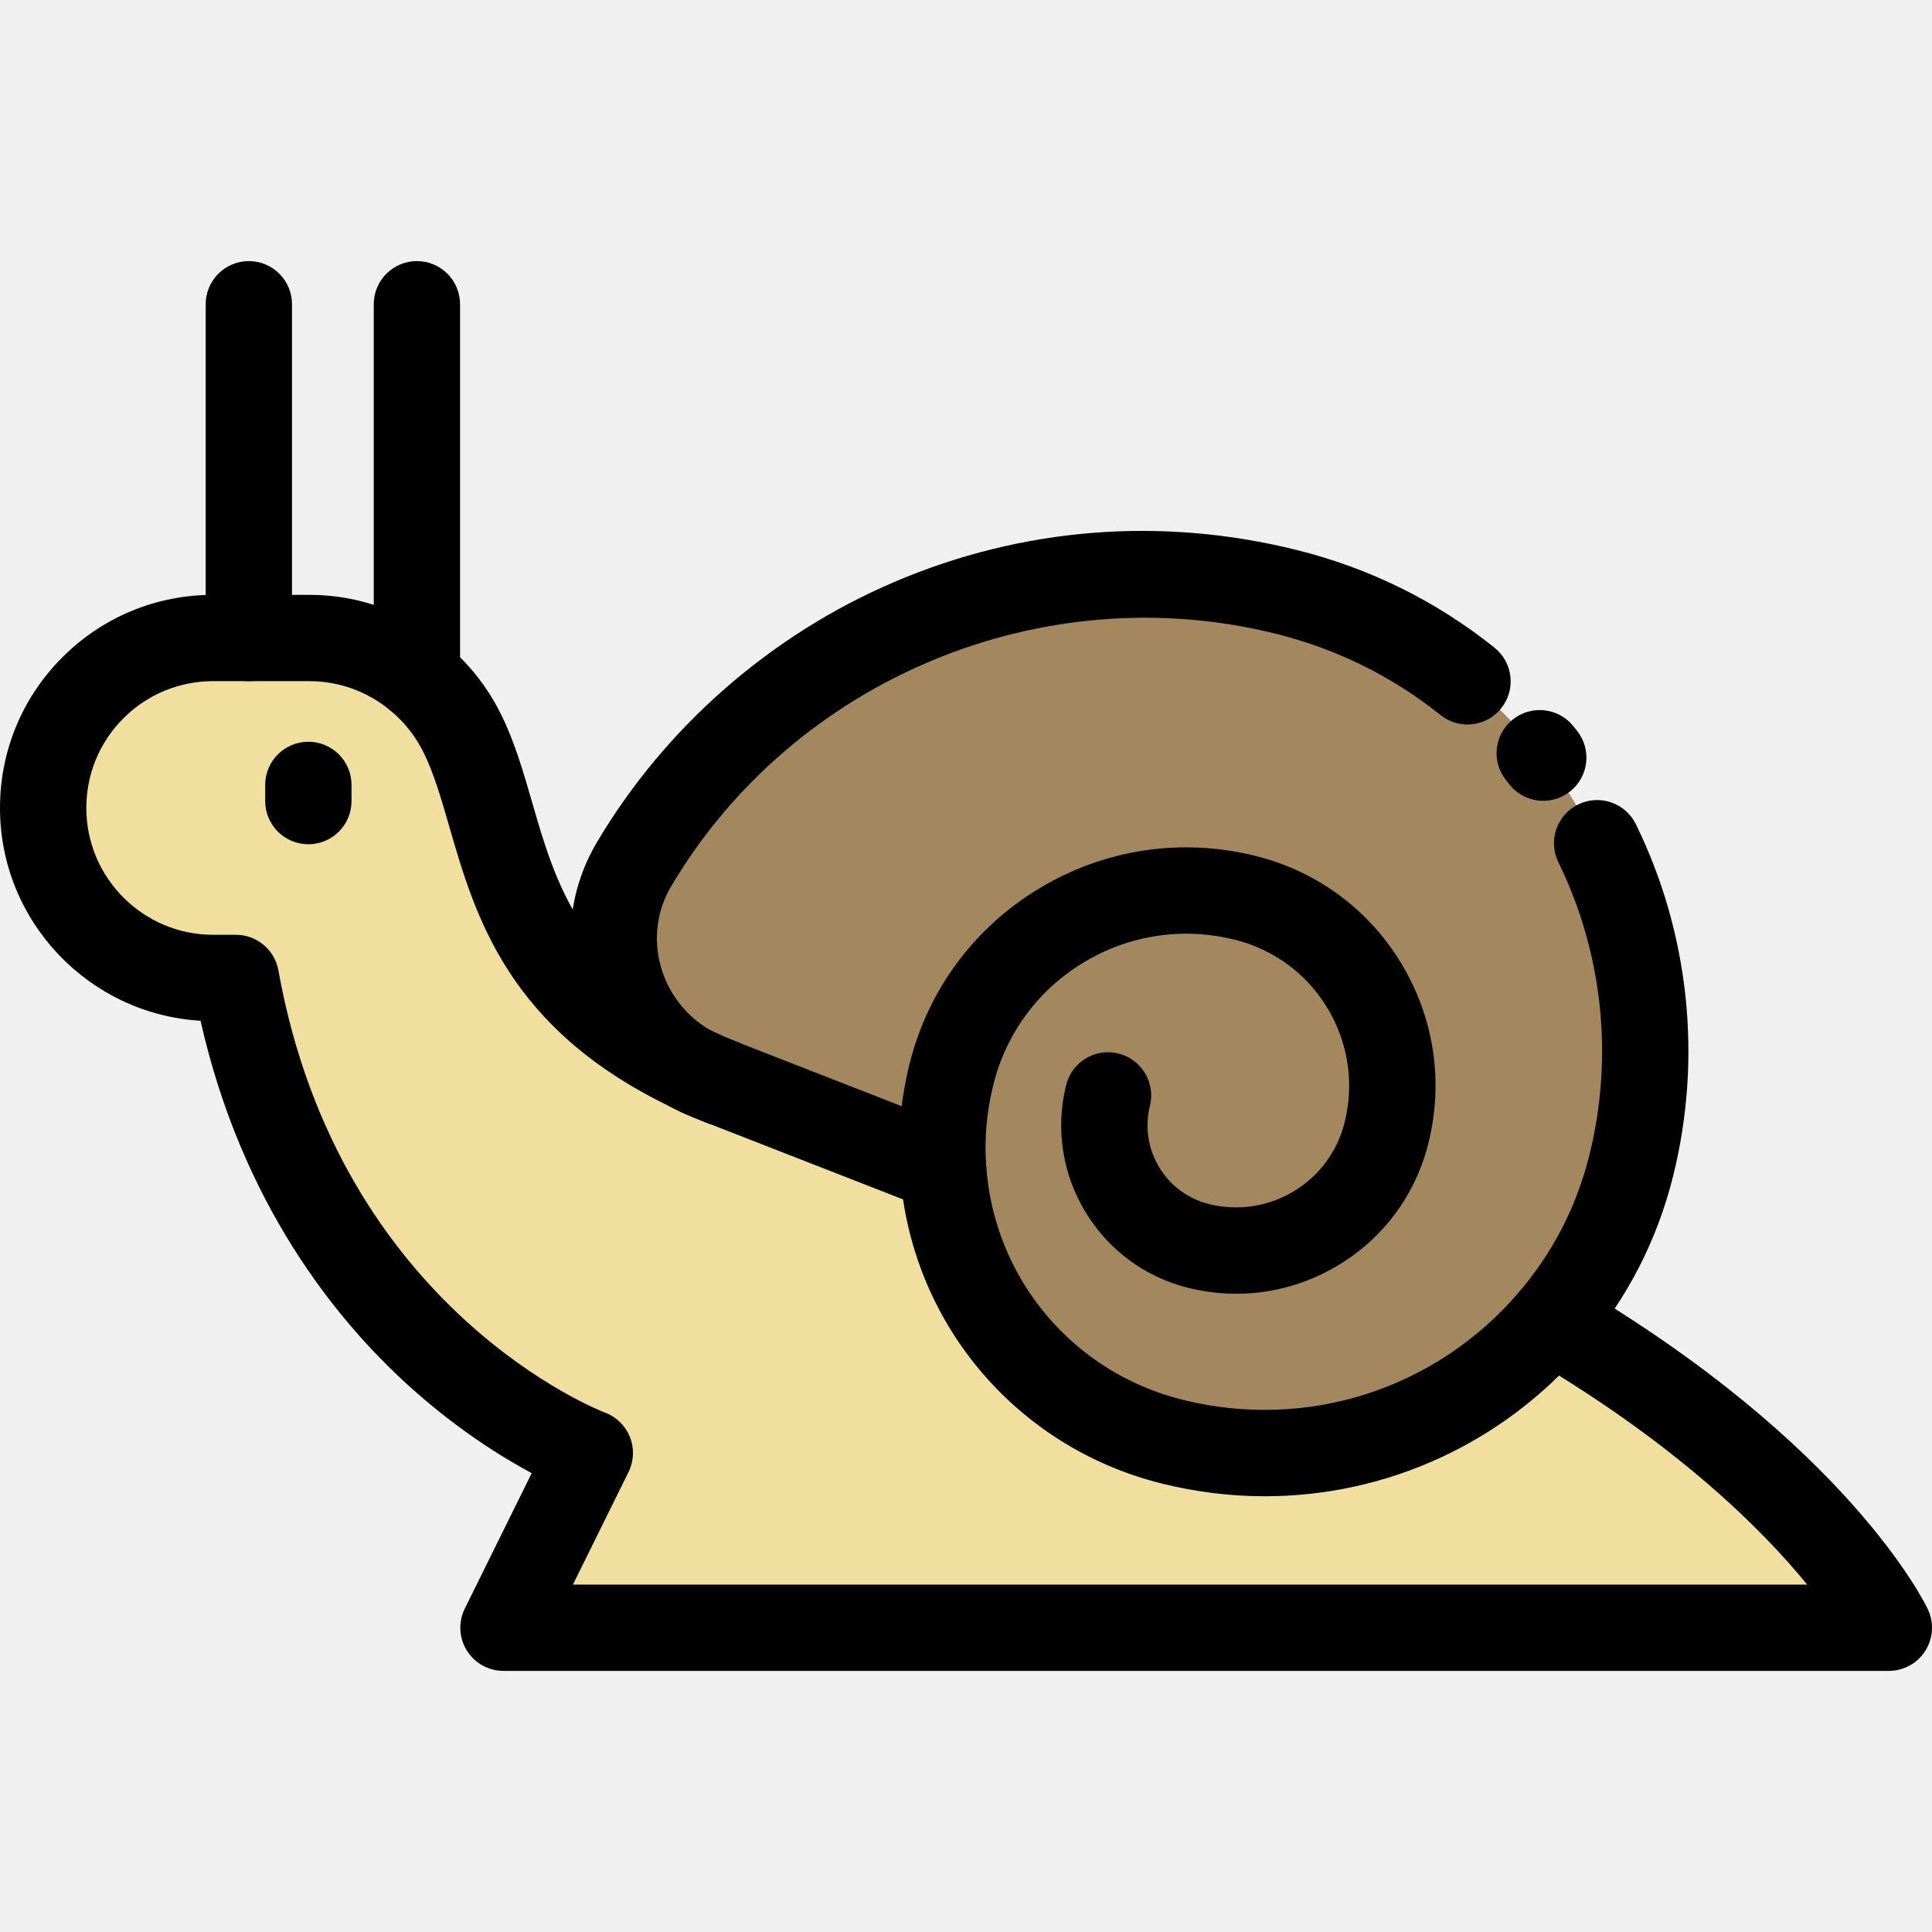
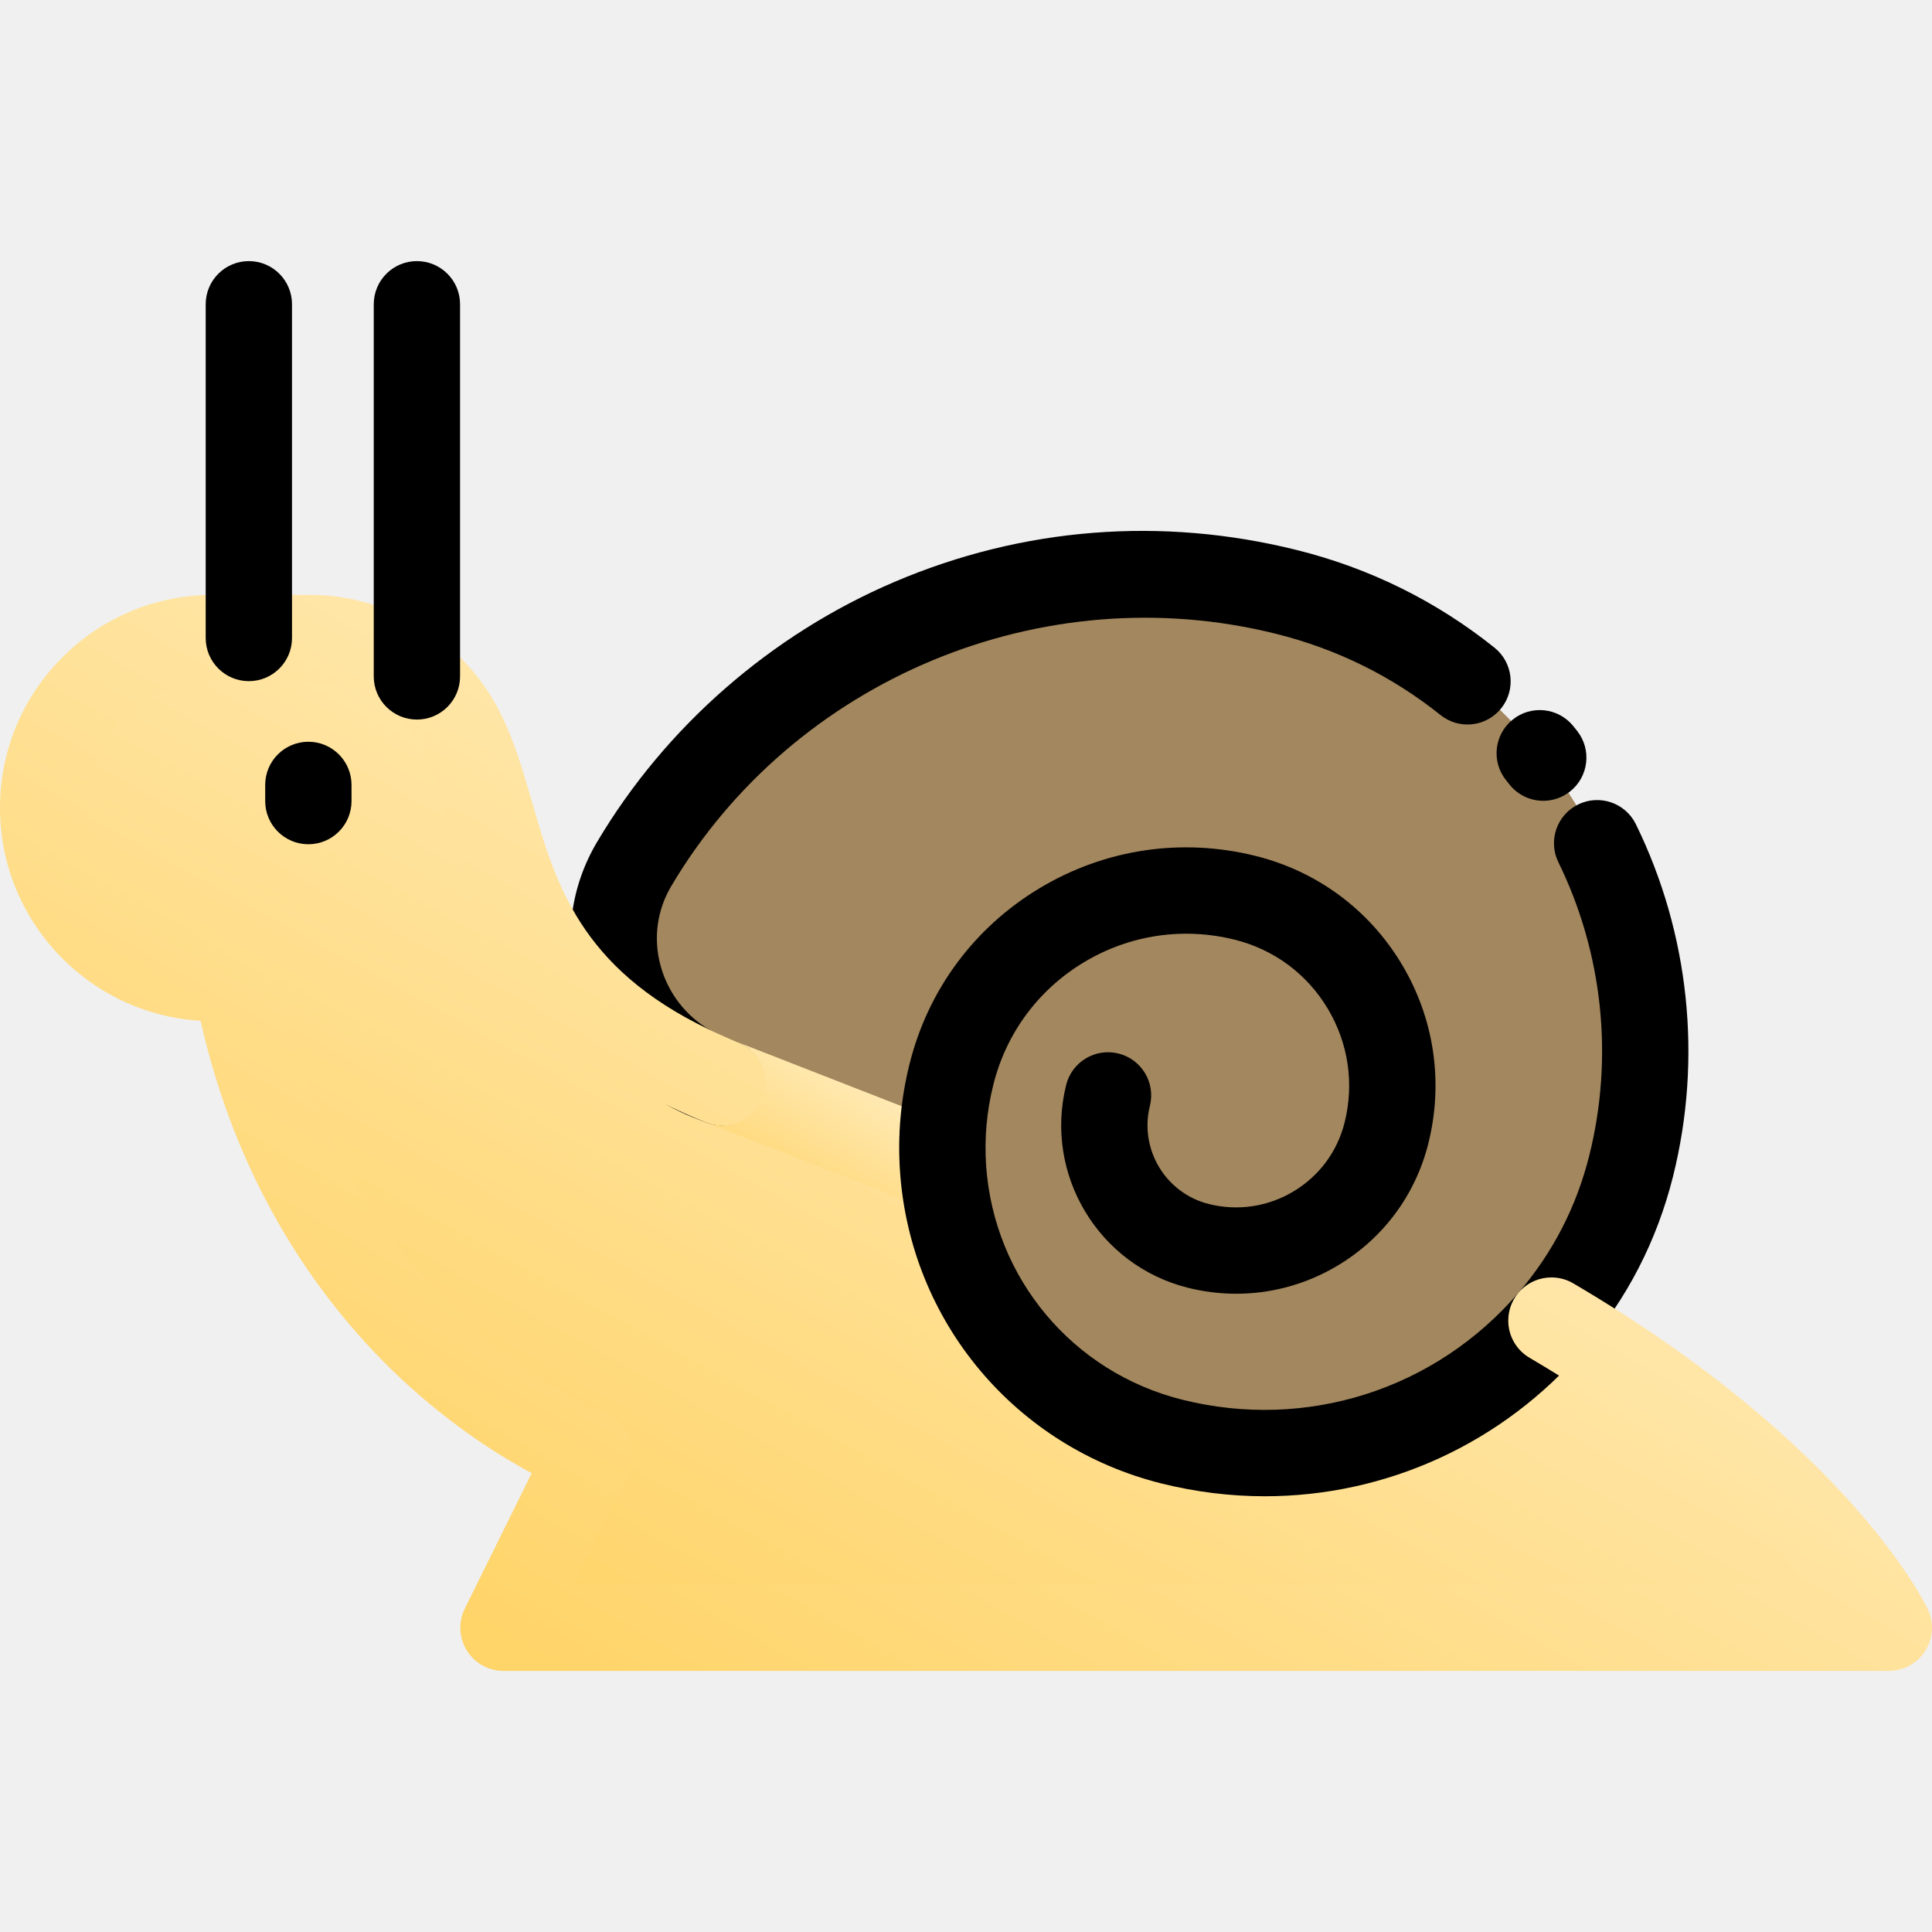
- <svg xmlns="http://www.w3.org/2000/svg" height="800px" width="800px" version="1.1" id="Layer_1" viewBox="0 0 511.999 511.999" xml:space="preserve">
-   <path style="fill:#F0DF9E;" d="M56.477,259.167c-24.876,0-45.04-20.175-45.04-45.051c0-12.444,5.044-23.698,13.187-31.853  c8.155-8.143,19.42-13.187,31.853-13.187h9.47h16.092c10.579,0,20.553,3.717,28.444,10.179c4.964,4.049,9.115,9.184,12.055,15.154  c12.455,25.242,8.429,63.728,60.171,88.616c1.636,0.926,3.351,1.75,5.158,2.459l3.351,1.315l0.183,0.069l58.524,22.852  c2.333,33.763,26.043,63.683,60.652,72.318c38.132,9.527,76.618-4.14,100.568-32.07c70.556,41.471,89.416,81.399,89.416,81.399  H133.427l22.875-46.309c0,0-76.241-28.181-93.785-125.89L56.477,259.167L56.477,259.167z" />
-   <path style="fill:#A3875E;" d="M182.71,283.026c-18.757-10.614-25.997-34.918-14.651-54.041  c34.426-58.078,104.033-89.302,172.897-72.112c67.228,16.79,108.105,84.899,91.315,152.115  c-3.912,15.646-11.289,29.508-21.125,40.98c-23.95,27.93-62.436,41.597-100.568,32.07c-34.609-8.635-58.319-38.555-60.652-72.318  l-58.524-22.852l-0.183-0.069C188.223,285.576,185.386,284.329,182.71,283.026z" />
-   <path d="M249.925,321.161c-1.384,0-2.79-0.253-4.157-0.787l-58.524-22.85c-5.884-2.298-8.792-8.93-6.494-14.814  c2.297-5.886,8.929-8.788,14.814-6.495l58.524,22.852c5.884,2.298,8.792,8.93,6.494,14.814  C258.817,318.398,254.497,321.161,249.925,321.161z" />
-   <path d="M191.217,298.241c-1.39,0-2.802-0.255-4.175-0.793l-3.351-1.314c-2.269-0.891-4.496-1.952-6.621-3.157  c-11.835-6.697-20.642-18.11-24.155-31.308c-3.504-13.164-1.621-26.844,5.307-38.52c18.079-30.5,46.096-54.995,78.887-68.968  c33.901-14.446,70.768-17.355,106.616-8.405c19.303,4.821,36.907,13.521,52.322,25.858c4.933,3.947,5.731,11.144,1.784,16.076  c-3.946,4.933-11.144,5.731-16.076,1.784c-12.828-10.267-27.487-17.509-43.571-21.525c-61.89-15.452-127.801,12.039-160.287,66.846  c-3.766,6.349-4.788,13.793-2.878,20.968c1.942,7.295,6.798,13.595,13.322,17.287c1.194,0.677,2.438,1.27,3.705,1.767l3.35,1.313  c5.88,2.308,8.777,8.944,6.47,14.825C200.098,295.485,195.783,298.239,191.217,298.241z" />
-   <path d="M408.985,212.219c-3.381,0-6.729-1.491-8.985-4.352c-0.28-0.356-0.562-0.707-0.845-1.058  c-3.976-4.909-3.217-12.111,1.692-16.085c4.908-3.974,12.109-3.218,16.085,1.692c0.344,0.424,0.686,0.852,1.025,1.281  c3.914,4.959,3.066,12.151-1.892,16.064C413.963,211.416,411.465,212.219,408.985,212.219z" />
-   <path d="M335.202,396.522c-9.091,0-18.278-1.111-27.396-3.388c-38.695-9.654-66.541-42.86-69.289-82.626  c-0.668-9.581,0.184-19.203,2.533-28.59c4.892-19.607,17.131-36.138,34.462-46.542c17.327-10.403,37.67-13.433,57.282-8.532  c16.28,4.063,30.004,14.225,38.643,28.611c8.639,14.386,11.157,31.275,7.091,47.554c-3.401,13.618-11.902,25.098-23.939,32.325  c-12.037,7.225-26.166,9.334-39.783,5.933c-23.7-5.926-38.173-30.033-32.264-53.742c1.527-6.129,7.738-9.857,13.863-8.332  c6.129,1.527,9.86,7.734,8.332,13.863c-2.86,11.48,4.144,23.151,15.613,26.02c7.685,1.917,15.666,0.731,22.465-3.352  c6.798-4.081,11.601-10.565,13.52-18.255c2.585-10.351,0.984-21.088-4.509-30.237c-5.493-9.149-14.221-15.61-24.575-18.194  c-13.682-3.417-27.876-1.306-39.965,5.952c-12.09,7.259-20.629,18.791-24.043,32.476c-1.766,7.058-2.406,14.275-1.905,21.461  c2.063,29.85,22.964,54.77,52.011,62.017c32.895,8.215,67.038-2.673,89.118-28.419c9.023-10.525,15.319-22.741,18.71-36.309  c6.505-26.047,3.597-53.651-8.194-77.724c-2.779-5.673-0.432-12.524,5.241-15.302c5.675-2.782,12.523-0.431,15.302,5.241  c14.16,28.91,17.656,62.056,9.843,93.333c-4.263,17.046-12.181,32.405-23.538,45.652  C398.196,382.641,367.338,396.52,335.202,396.522z" />
-   <path d="M500.563,442.804H133.427c-3.954,0-7.628-2.043-9.715-5.401c-2.087-3.359-2.291-7.557-0.54-11.102l17.73-35.896  c-8.258-4.436-20.108-11.862-32.595-23.179c-19.483-17.655-44.275-48.465-55.163-96.72C23.549,268.775,0,244.145,0,214.116  c0-15.077,5.871-29.259,16.533-39.934c10.686-10.671,24.868-16.543,39.945-16.543h25.562c12.962,0,25.637,4.535,35.691,12.769  c6.359,5.187,11.436,11.568,15.07,18.952c3.605,7.307,5.84,15.035,8.206,23.219c6.225,21.527,12.662,43.788,46.661,60.141  c2.352,1.145,4.868,2.262,7.738,3.437l0.041,0.016c5.908,2.233,8.888,8.834,6.654,14.743c-2.234,5.908-8.832,8.89-14.743,6.653  l-0.183-0.07c-0.094-0.034-0.186-0.072-0.278-0.109c-3.395-1.386-6.403-2.721-9.196-4.081  c-43.165-20.761-51.762-50.49-58.669-74.375c-2.076-7.18-4.037-13.963-6.75-19.462c-2.179-4.425-5.214-8.242-9.027-11.353  c-5.995-4.909-13.523-7.605-21.215-7.605H56.477c-8.973,0-17.414,3.496-23.77,9.843c-6.337,6.345-9.833,14.787-9.833,23.76  c0,18.534,15.074,33.614,33.603,33.614h6.039c5.537,0,10.279,3.966,11.258,9.415c16.201,90.227,85.792,116.924,86.494,117.184  c3.04,1.123,5.46,3.485,6.66,6.497c1.199,3.011,1.065,6.39-0.372,9.296l-14.723,29.808h327.081  c-11.841-14.53-34.299-36.989-73.348-59.975c-3.498-1.957-5.864-5.696-5.864-9.987c0-6.316,5.116-11.437,11.432-11.437h0.013  c2.038,0,4.038,0.544,5.795,1.577c72.759,42.767,93.13,84.613,93.962,86.374c1.673,3.544,1.417,7.696-0.681,11.006  C508.126,440.798,504.481,442.804,500.563,442.804z" />
-   <path d="M110.484,190.693c-6.317,0-11.437-5.122-11.437-11.437V80.632c0-6.316,5.12-11.437,11.437-11.437  s11.437,5.122,11.437,11.437v98.623C121.921,185.572,116.801,190.693,110.484,190.693z" />
-   <path d="M65.947,180.514c-6.317,0-11.437-5.122-11.437-11.437V80.632c0-6.316,5.12-11.437,11.437-11.437s11.437,5.122,11.437,11.437  v88.444C77.384,175.393,72.264,180.514,65.947,180.514z" />
-   <path d="M81.719,223.735c-6.317,0-11.437-5.122-11.437-11.437v-4.289c0-6.316,5.12-11.437,11.437-11.437  c6.317,0,11.437,5.122,11.437,11.437v4.289C93.156,218.614,88.036,223.735,81.719,223.735z" />
+ <svg xmlns="http://www.w3.org/2000/svg" width="800" height="800" viewBox="0 0 800 800" fill="none">
+   <g clip-path="url(#clip0_901_82)">
+     <path d="M88.245 404.949C49.376 404.949 17.87 373.426 17.87 334.557C17.87 315.113 25.751 297.529 38.475 284.786C51.217 272.063 68.819 264.182 88.245 264.182H103.042H128.186C144.716 264.182 160.3 269.989 172.63 280.086C180.386 286.413 186.872 294.436 191.466 303.765C210.927 343.205 204.636 403.34 285.483 442.227C288.039 443.674 290.719 444.962 293.543 446.07L298.778 448.124L299.064 448.232L390.508 483.938C394.154 536.693 431.201 583.443 485.277 596.935C544.859 611.821 604.993 590.467 642.415 546.826C752.659 611.624 782.128 674.012 782.128 674.012H208.48L244.222 601.654C244.222 601.654 125.095 557.621 97.683 404.951L88.245 404.949Z" fill="url(#paint0_linear_901_82)" />
+     <path d="M285.485 442.229C256.177 425.644 244.865 387.669 262.593 357.79C316.383 267.043 425.145 218.255 532.745 245.114C637.789 271.349 701.659 377.769 675.425 482.795C669.312 507.242 657.786 528.901 642.417 546.826C604.995 590.467 544.86 611.821 485.279 596.935C431.202 583.443 394.155 536.693 390.51 483.938L299.066 448.232L298.78 448.124C294.099 446.213 289.666 444.265 285.485 442.229Z" fill="#A3875E" />
+     <path d="M390.509 501.815C388.346 501.815 386.149 501.42 384.013 500.585L292.569 464.882C283.376 461.292 278.832 450.929 282.422 441.735C286.012 432.538 296.374 428.004 305.569 431.587L397.013 467.293C406.207 470.884 410.751 481.246 407.16 490.44C404.402 497.498 397.652 501.815 390.509 501.815Z" fill="url(#paint1_linear_901_82)" />
+     <path d="M298.777 466.002C296.605 466.002 294.399 465.604 292.253 464.763L287.017 462.71C283.472 461.318 279.992 459.66 276.672 457.777C258.18 447.313 244.419 429.48 238.93 408.858C233.455 388.29 236.397 366.915 247.222 348.671C275.471 301.015 319.247 262.741 370.483 240.908C423.454 218.336 481.058 213.791 537.071 227.775C567.232 235.308 594.738 248.902 618.824 268.179C626.532 274.346 627.779 285.591 621.612 293.297C615.446 301.005 604.199 302.252 596.493 296.085C576.449 280.043 553.545 268.727 528.413 262.452C431.71 238.308 328.724 281.263 277.964 366.899C272.08 376.819 270.483 388.451 273.467 399.662C276.502 411.06 284.089 420.904 294.283 426.673C296.149 427.73 298.092 428.657 300.072 429.434L305.307 431.485C314.494 435.091 319.021 445.46 315.416 454.649C312.653 461.696 305.911 465.999 298.777 466.002Z" fill="black" />
+     <path d="M639.041 331.593C633.758 331.593 628.527 329.263 625.001 324.793C624.564 324.237 624.123 323.688 623.681 323.14C617.469 315.47 618.655 304.216 626.325 298.007C633.994 291.798 645.245 292.979 651.458 300.651C651.995 301.313 652.53 301.982 653.059 302.652C659.175 310.401 657.85 321.638 650.103 327.752C646.819 330.338 642.916 331.593 639.041 331.593Z" fill="black" />
+     <path d="M523.754 619.567C509.549 619.567 495.194 617.831 480.948 614.273C420.486 599.189 376.977 547.304 372.683 485.17C371.64 470.199 372.971 455.165 376.641 440.498C384.285 409.862 403.408 384.032 430.488 367.776C457.562 351.521 489.348 346.787 519.991 354.444C545.429 360.793 566.873 376.671 580.371 399.149C593.87 421.627 597.804 448.016 591.451 473.452C586.137 494.731 572.854 512.668 554.046 523.96C535.238 535.249 513.162 538.545 491.885 533.231C454.854 523.971 432.24 486.304 441.472 449.259C443.858 439.682 453.563 433.857 463.133 436.24C472.71 438.626 478.54 448.324 476.152 457.901C471.683 475.838 482.627 494.074 500.548 498.557C512.555 501.552 525.026 499.699 535.649 493.32C546.271 486.943 553.776 476.812 556.774 464.796C560.813 448.623 558.312 431.846 549.729 417.551C541.146 403.255 527.509 393.16 511.33 389.123C489.952 383.784 467.774 387.082 448.885 398.423C429.994 409.765 416.652 427.784 411.318 449.166C408.558 460.195 407.558 471.471 408.341 482.699C411.565 529.34 444.222 568.278 489.609 579.601C541.007 592.437 594.356 575.425 628.856 535.196C642.954 518.751 652.792 499.663 658.09 478.463C668.254 437.765 663.71 394.634 645.287 357.019C640.945 348.155 644.612 337.451 653.476 333.11C662.343 328.763 673.043 332.437 677.385 341.299C699.51 386.471 704.973 438.262 692.765 487.132C686.104 513.767 673.732 537.765 655.987 558.464C622.182 597.878 573.966 619.564 523.754 619.567Z" fill="black" />
+     <path d="M782.131 691.883H208.48C202.302 691.883 196.561 688.691 193.3 683.444C190.039 678.195 189.721 671.636 192.457 666.097L220.16 610.009C207.257 603.078 188.741 591.475 169.23 573.792C138.788 546.206 100.05 498.065 83.038 422.667C36.795 419.962 0 381.477 0 334.557C0 310.999 9.173 288.84 25.833 272.16C42.53 255.487 64.689 246.312 88.247 246.312H128.188C148.441 246.312 168.246 253.397 183.955 266.263C193.891 274.368 201.824 284.338 207.502 295.876C213.135 307.293 216.627 319.368 220.324 332.155C230.05 365.791 240.108 400.574 293.232 426.126C296.907 427.915 300.838 429.66 305.322 431.496L305.387 431.521C314.618 435.01 319.274 445.324 315.783 454.557C312.293 463.788 301.983 468.448 292.747 464.953L292.462 464.843C292.315 464.79 292.171 464.731 292.027 464.673C286.722 462.507 282.022 460.421 277.658 458.296C210.213 425.857 196.78 379.406 185.988 342.085C182.744 330.866 179.68 320.268 175.441 311.676C172.036 304.762 167.294 298.798 161.336 293.937C151.969 286.266 140.207 282.054 128.188 282.054H88.246C74.225 282.054 61.036 287.516 51.105 297.433C41.203 307.348 35.741 320.538 35.741 334.559C35.741 363.518 59.294 387.081 88.246 387.081H97.681C106.333 387.081 113.742 393.277 115.272 401.792C140.586 542.771 249.322 584.486 250.419 584.892C255.169 586.647 258.951 590.337 260.826 595.043C262.699 599.748 262.49 605.028 260.244 609.568L237.24 656.144H748.305C729.803 633.44 694.712 598.348 633.698 562.432C628.233 559.375 624.536 553.532 624.536 546.828C624.536 536.959 632.529 528.957 642.398 528.957H642.418C645.603 528.957 648.728 529.807 651.473 531.421C765.159 598.245 796.989 663.63 798.289 666.381C800.903 671.919 800.503 678.406 797.225 683.578C793.948 688.748 788.253 691.883 782.131 691.883Z" fill="url(#paint2_linear_901_82)" />
+     <path d="M172.632 297.958C162.762 297.958 154.762 289.955 154.762 280.088V125.988C154.762 116.119 162.762 108.117 172.632 108.117C182.502 108.117 190.502 116.12 190.502 125.988V280.086C190.502 289.957 182.502 297.958 172.632 297.958Z" fill="black" />
+     <path d="M103.042 282.053C93.172 282.053 85.172 274.05 85.172 264.183V125.988C85.172 116.119 93.172 108.117 103.042 108.117C112.913 108.117 120.913 116.12 120.913 125.988V264.182C120.913 274.052 112.913 282.053 103.042 282.053Z" fill="black" />
+     <path d="M127.686 349.587C117.815 349.587 109.815 341.584 109.815 331.716V325.015C109.815 315.146 117.815 307.145 127.686 307.145C137.556 307.145 145.556 315.148 145.556 325.015V331.716C145.556 341.585 137.556 349.587 127.686 349.587Z" fill="black" />
+   </g>
+   <defs>
+     <linearGradient id="paint0_linear_901_82" x1="133.477" y1="615.683" x2="501.932" y2="-54.096" gradientUnits="userSpaceOnUse">
+       <stop stop-color="#FFD469" />
+       <stop offset="1" stop-color="white" />
+     </linearGradient>
+     <linearGradient id="paint1_linear_901_82" x1="300.434" y1="491.645" x2="366.242" y2="377.454" gradientUnits="userSpaceOnUse">
+       <stop stop-color="#FFD469" />
+       <stop offset="1" stop-color="white" />
+     </linearGradient>
+     <linearGradient id="paint2_linear_901_82" x1="121.013" y1="628.467" x2="529.601" y2="-86.638" gradientUnits="userSpaceOnUse">
+       <stop stop-color="#FFD469" />
+       <stop offset="1" stop-color="white" />
+     </linearGradient>
+     <clipPath id="clip0_901_82">
+       <rect width="800" height="800" fill="white" />
+     </clipPath>
+   </defs>
</svg>
